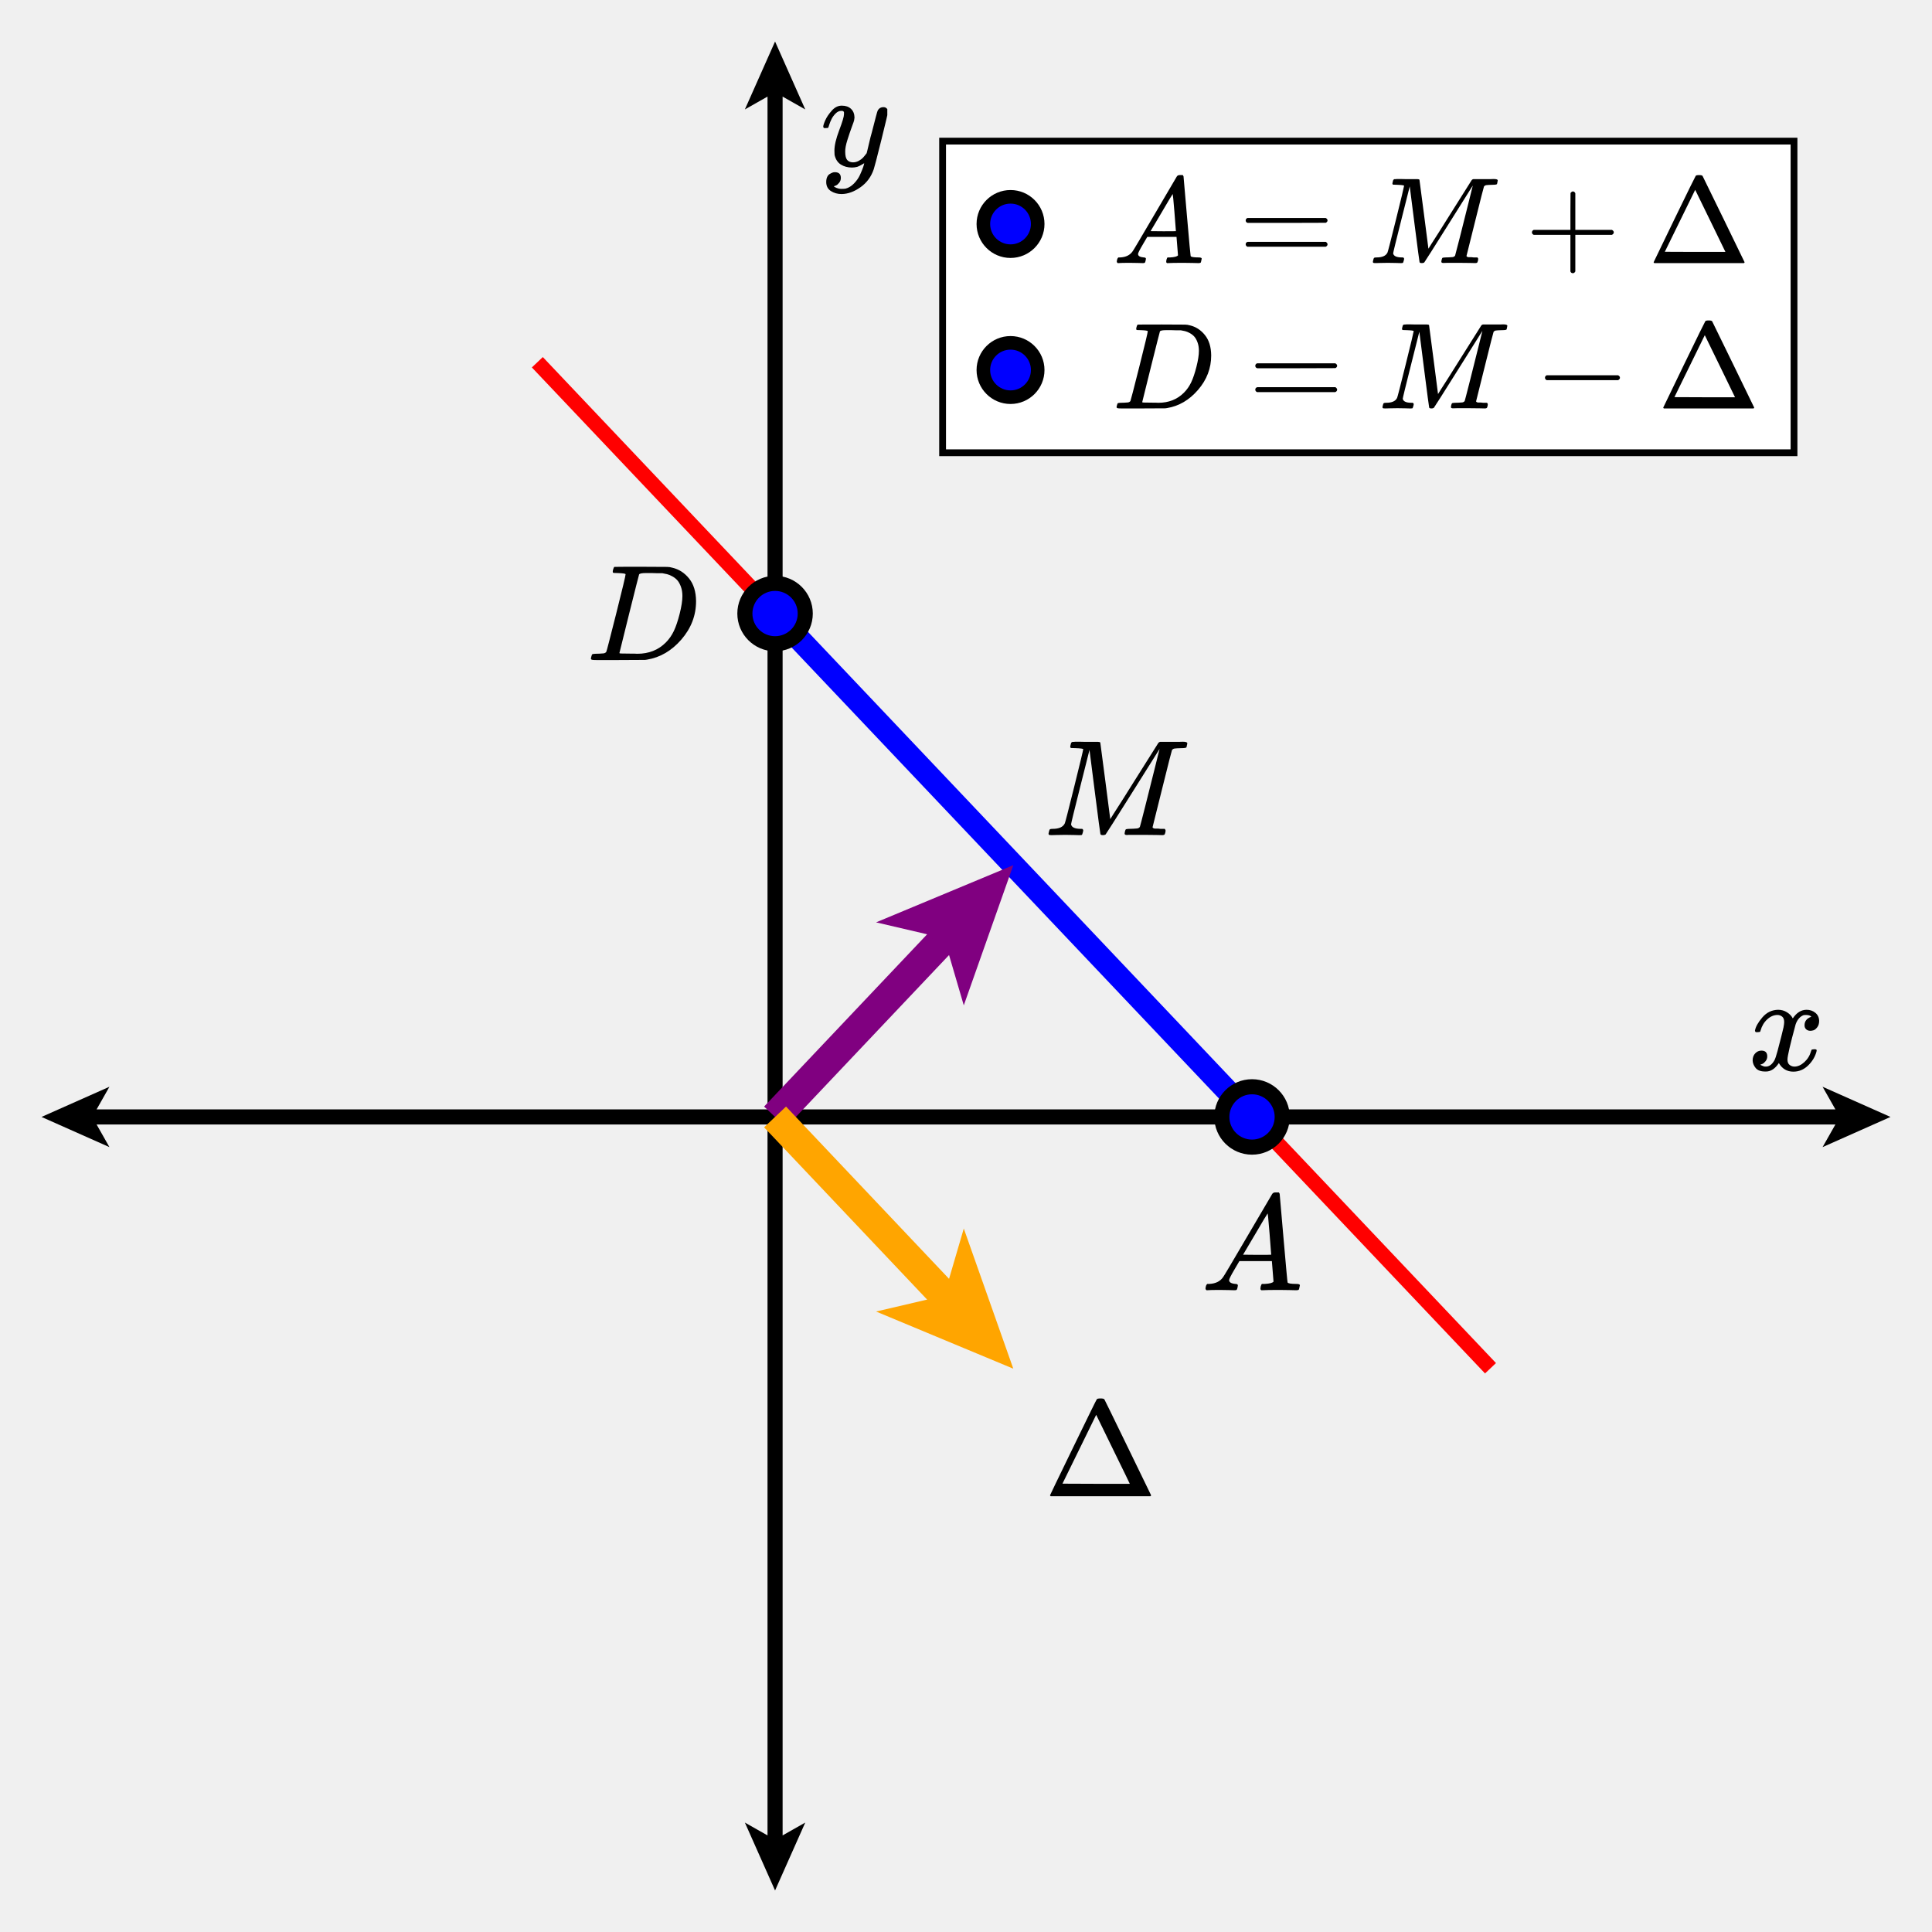
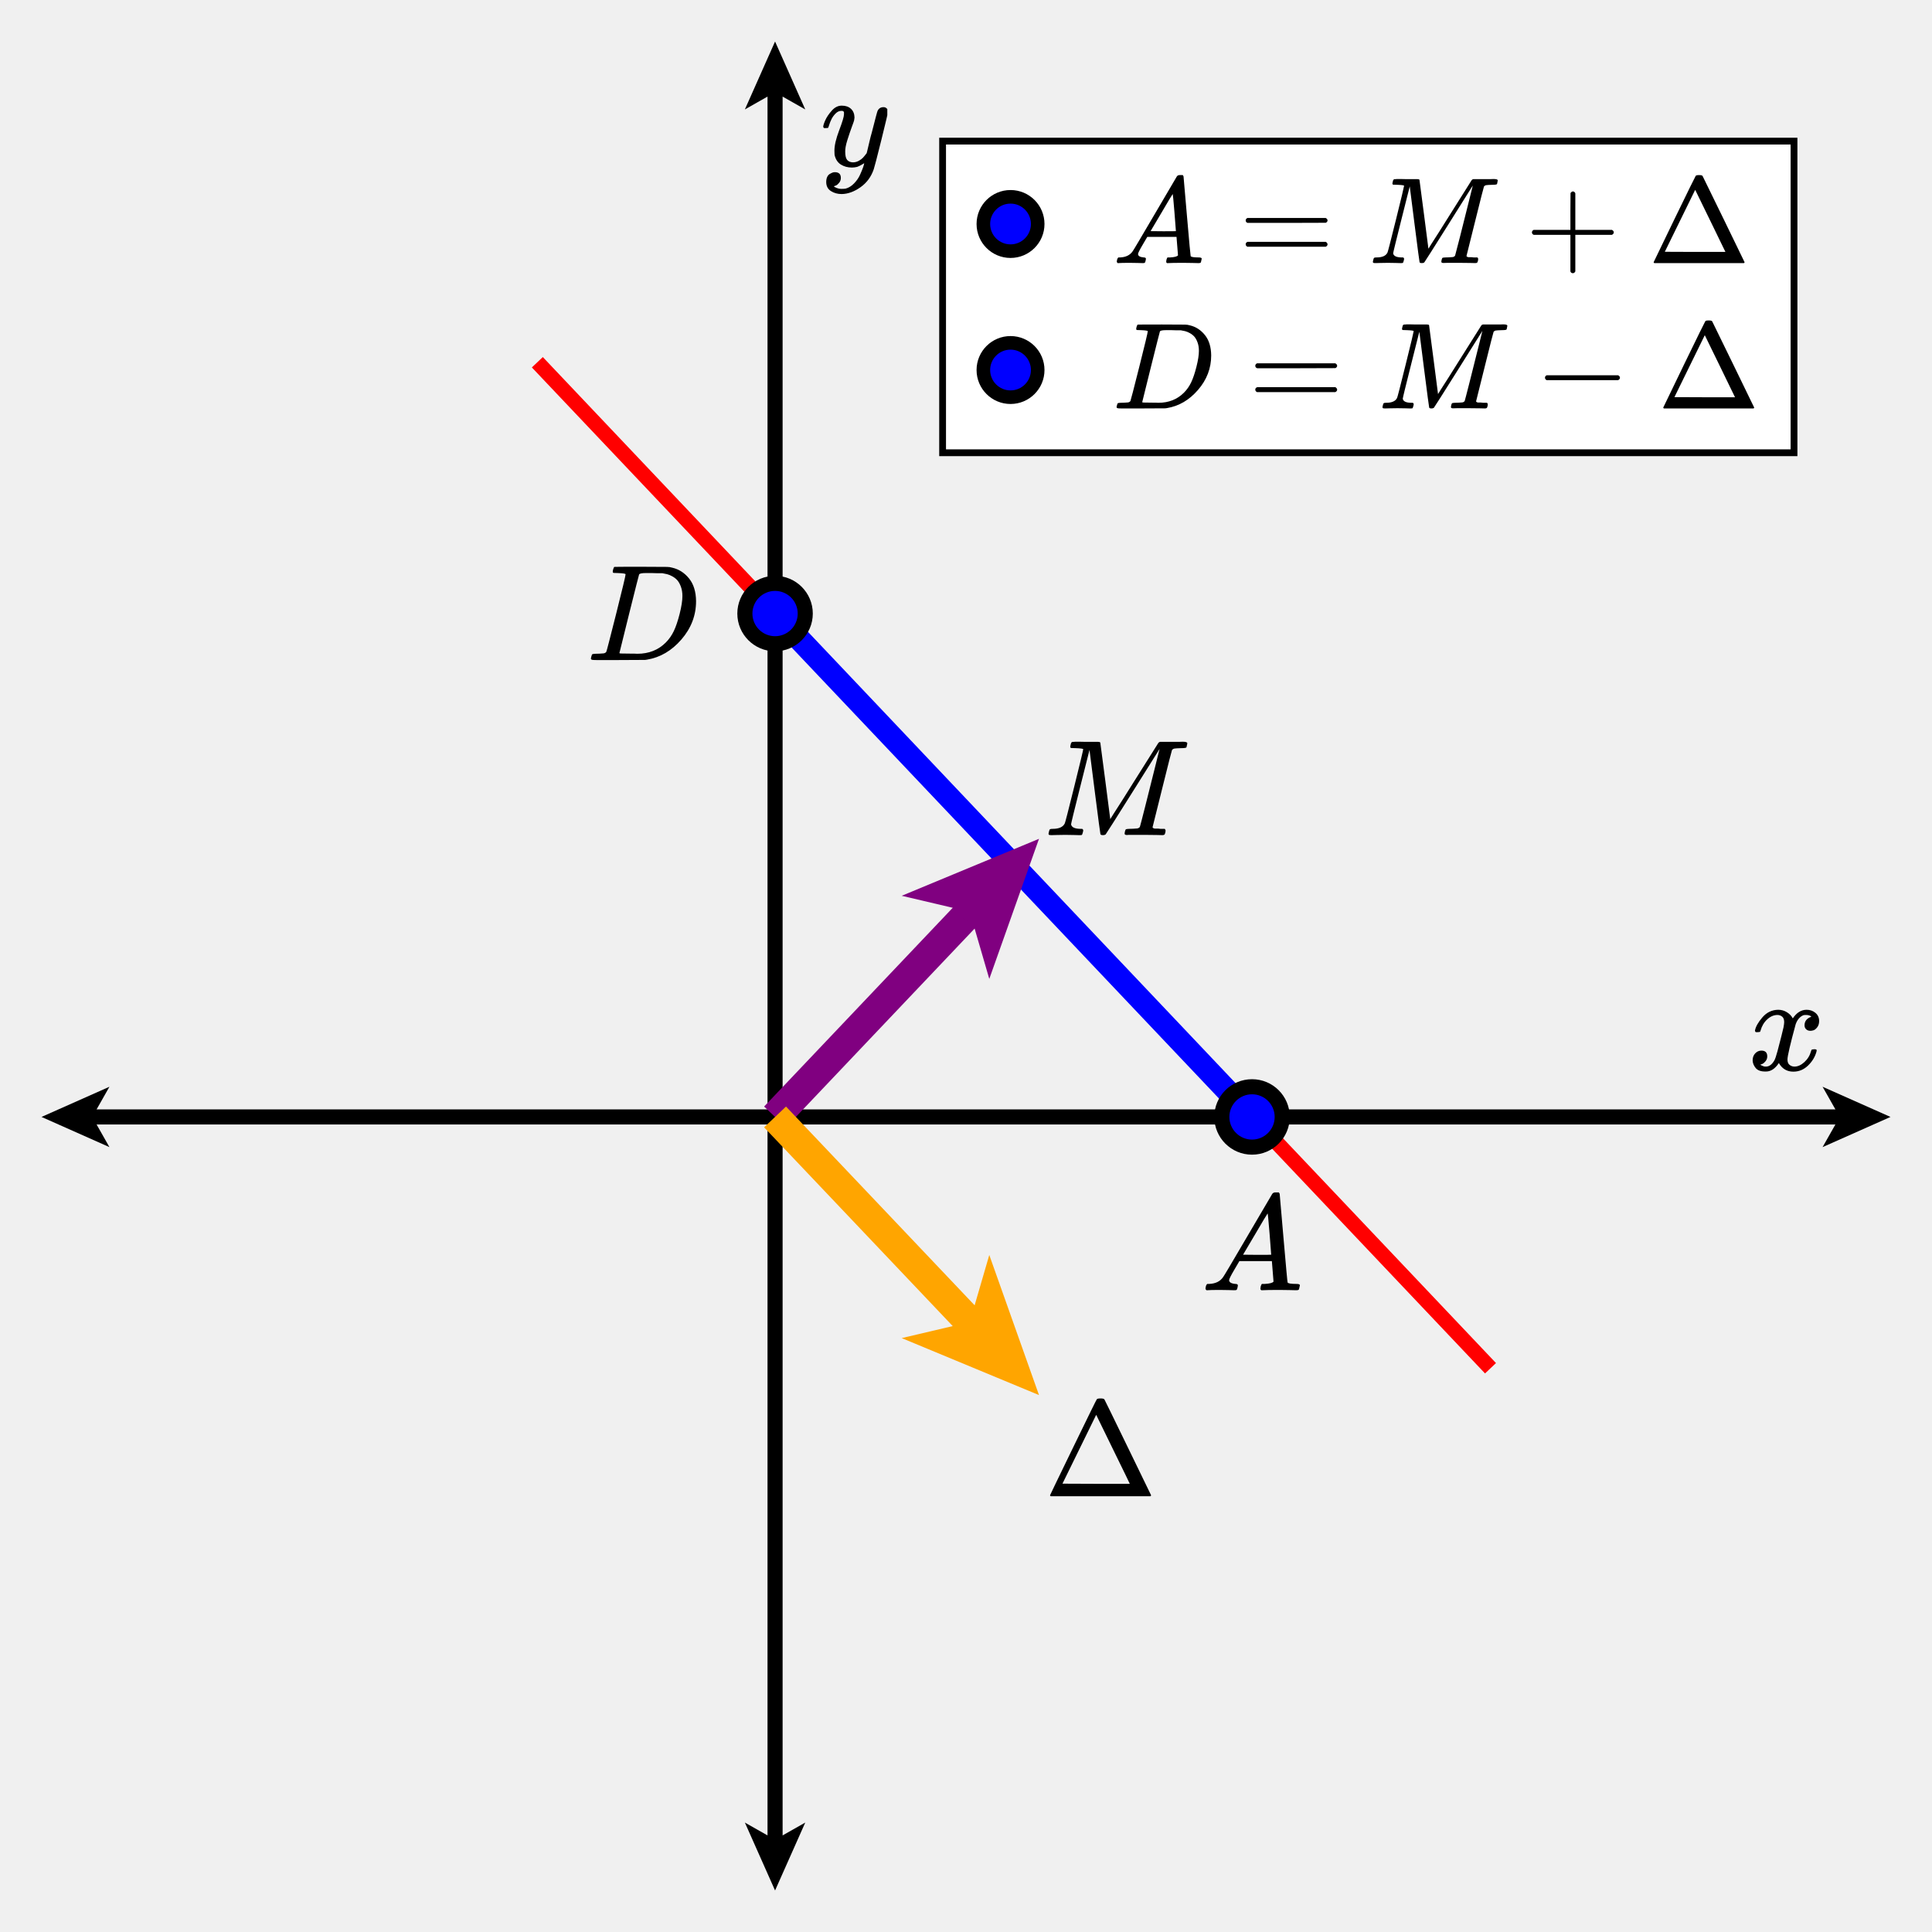
<svg xmlns="http://www.w3.org/2000/svg" xmlns:xlink="http://www.w3.org/1999/xlink" id="pf-cats-basis-c-figure" width="256" height="256" viewBox="0 0 256 256">
  <defs>
-     <clipPath id="pf-cats-basis-c-__clipPath-0">
+     <clipPath id="pf-cats-basis-c-clipPath-0">
      <rect x="8.0" y="8.0" width="240.0" height="240.0" />
    </clipPath>
-     <clipPath id="pf-cats-basis-c-__clipPath-1">
+     <clipPath id="pf-cats-basis-c-clipPath-1">
      <rect x="8.0" y="8.0" width="240.0" height="240.0" />
    </clipPath>
    <marker id="pf-cats-basis-c-arrow-head-end-2_None_24_60-black" markerWidth="9.0" markerHeight="8.0" markerUnits="userSpaceOnUse" orient="auto-start-reverse" refX="6.5" refY="4.0">
      <path d="M 9.0 4.0L 0.0 8.0L 1.7 5.0L 1.7 3.0L 0.0 0.0Z" fill="black" stroke="none" />
    </marker>
    <marker id="pf-cats-basis-c-arrow-head-end-2_None_24_60-black-outline" markerWidth="13.0" markerHeight="12.0" markerUnits="userSpaceOnUse" orient="auto-start-reverse" refX="8.5" refY="6.0">
      <path d="M 11.8 7.8 L 2.8 11.8 A 2 2 0 0 1 0.0 10.0 L 0.0 2.0 A 2 2 0 0 1 2.8 0.2 L 11.8 4.2 A 2 2 0 0 1 11.8 7.8 Z" fill="white" stroke="none" />
    </marker>
    <marker id="pf-cats-basis-c-arrow-head-end-4_None_24_60-purple" markerWidth="18.0" markerHeight="16.0" markerUnits="userSpaceOnUse" orient="auto-start-reverse" refX="13.1" refY="8.0">
      <path d="M 18.0 8.0L 0.0 16.0L 3.5 10.0L 3.5 6.0L 0.0 0.0Z" fill="purple" stroke="none" />
    </marker>
    <marker id="pf-cats-basis-c-arrow-head-end-4_None_24_60-purple-outline" markerWidth="22.0" markerHeight="20.0" markerUnits="userSpaceOnUse" orient="auto-start-reverse" refX="15.1" refY="10.0">
      <path d="M 20.8 11.8 L 2.8 19.8 A 2 2 0 0 1 0.0 18.0 L 0.0 2.0 A 2 2 0 0 1 2.8 0.2 L 20.8 8.2 A 2 2 0 0 1 20.8 11.8 Z" fill="white" stroke="none" />
    </marker>
    <marker id="pf-cats-basis-c-arrow-head-end-4_None_24_60-orange" markerWidth="18.0" markerHeight="16.0" markerUnits="userSpaceOnUse" orient="auto-start-reverse" refX="13.1" refY="8.0">
      <path d="M 18.0 8.0L 0.0 16.0L 3.5 10.0L 3.5 6.0L 0.0 0.0Z" fill="orange" stroke="none" />
    </marker>
    <marker id="pf-cats-basis-c-arrow-head-end-4_None_24_60-orange-outline" markerWidth="22.0" markerHeight="20.0" markerUnits="userSpaceOnUse" orient="auto-start-reverse" refX="15.1" refY="10.0">
      <path d="M 20.8 11.8 L 2.8 19.8 A 2 2 0 0 1 0.0 18.0 L 0.0 2.0 A 2 2 0 0 1 2.8 0.2 L 20.8 8.2 A 2 2 0 0 1 20.8 11.8 Z" fill="white" stroke="none" />
    </marker>
  </defs>
  <g id="pf-cats-basis-c-axes" stroke="black" stroke-width="2">
-     <line id="pf-cats-basis-c-__line-0" x1="8.0" y1="148.0" x2="248.0" y2="148.0" stroke="black" stroke-width="2" marker-end="url(#pf-cats-basis-c-arrow-head-end-2_None_24_60-black)" marker-start="url(#pf-cats-basis-c-arrow-head-end-2_None_24_60-black)" />
-     <line id="pf-cats-basis-c-__line-1" x1="102.7" y1="248.0" x2="102.7" y2="8.0" stroke="black" stroke-width="2" marker-end="url(#pf-cats-basis-c-arrow-head-end-2_None_24_60-black)" marker-start="url(#pf-cats-basis-c-arrow-head-end-2_None_24_60-black)" />
-   </g>
-   <g id="pf-cats-basis-c-__label-0" transform="translate(242.0,142.0) translate(-10.4,-8.2)">
-     <g id="pf-cats-basis-c-__g-1">
+     <line id="pf-cats-basis-c-line-0" x1="8.0" y1="148.0" x2="248.0" y2="148.0" stroke="black" stroke-width="2" marker-end="url(#pf-cats-basis-c-arrow-head-end-2_None_24_60-black)" marker-start="url(#pf-cats-basis-c-arrow-head-end-2_None_24_60-black)" />
+     <line id="pf-cats-basis-c-line-1" x1="102.7" y1="248.0" x2="102.7" y2="8.0" stroke="black" stroke-width="2" marker-end="url(#pf-cats-basis-c-arrow-head-end-2_None_24_60-black)" marker-start="url(#pf-cats-basis-c-arrow-head-end-2_None_24_60-black)" />
+   </g>
+   <g id="pf-cats-basis-c-label-0" transform="translate(242.0,142.0) translate(-10.4,-8.2)">
+     <g id="pf-cats-basis-c-g-0">
      <svg style="vertical-align: -0.200px" width="10.352px" height="8.200px" role="img" focusable="false" viewBox="0 -442 572 453" x="0.0" y="0.0">
        <defs>
          <path id="pf-cats-basis-c-MJX-2-TEX-I-1D465" d="M52 289Q59 331 106 386T222 442Q257 442 286 424T329 379Q371 442 430 442Q467 442 494 420T522 361Q522 332 508 314T481 292T458 288Q439 288 427 299T415 328Q415 374 465 391Q454 404 425 404Q412 404 406 402Q368 386 350 336Q290 115 290 78Q290 50 306 38T341 26Q378 26 414 59T463 140Q466 150 469 151T485 153H489Q504 153 504 145Q504 144 502 134Q486 77 440 33T333 -11Q263 -11 227 52Q186 -10 133 -10H127Q78 -10 57 16T35 71Q35 103 54 123T99 143Q142 143 142 101Q142 81 130 66T107 46T94 41L91 40Q91 39 97 36T113 29T132 26Q168 26 194 71Q203 87 217 139T245 247T261 313Q266 340 266 352Q266 380 251 392T217 404Q177 404 142 372T93 290Q91 281 88 280T72 278H58Q52 284 52 289Z" />
        </defs>
        <g stroke="currentColor" fill="currentColor" stroke-width="0" transform="scale(1,-1)">
          <g data-mml-node="math">
            <g data-mml-node="mi" data-semantic-type="identifier" data-semantic-role="latinletter" data-semantic-font="italic" data-semantic-annotation="clearspeak:simple" data-semantic-id="0" data-semantic-speech="x">
              <use data-c="1D465" xlink:href="#pf-cats-basis-c-MJX-2-TEX-I-1D465" />
            </g>
          </g>
        </g>
      </svg>
    </g>
  </g>
-   <g id="pf-cats-basis-c-__label-1" transform="translate(108.7,14.0) translate(0.0,-0.0)">
-     <g id="pf-cats-basis-c-__g-2">
+   <g id="pf-cats-basis-c-label-1" transform="translate(108.7,14.0) translate(0.0,-0.0)">
+     <g id="pf-cats-basis-c-g-1">
      <svg style="vertical-align: -3.712px" width="8.872px" height="11.712px" role="img" focusable="false" viewBox="0 -442 490 647" x="0.0" y="0.0">
        <defs>
          <path id="pf-cats-basis-c-MJX-3-TEX-I-1D466" d="M21 287Q21 301 36 335T84 406T158 442Q199 442 224 419T250 355Q248 336 247 334Q247 331 231 288T198 191T182 105Q182 62 196 45T238 27Q261 27 281 38T312 61T339 94Q339 95 344 114T358 173T377 247Q415 397 419 404Q432 431 462 431Q475 431 483 424T494 412T496 403Q496 390 447 193T391 -23Q363 -106 294 -155T156 -205Q111 -205 77 -183T43 -117Q43 -95 50 -80T69 -58T89 -48T106 -45Q150 -45 150 -87Q150 -107 138 -122T115 -142T102 -147L99 -148Q101 -153 118 -160T152 -167H160Q177 -167 186 -165Q219 -156 247 -127T290 -65T313 -9T321 21L315 17Q309 13 296 6T270 -6Q250 -11 231 -11Q185 -11 150 11T104 82Q103 89 103 113Q103 170 138 262T173 379Q173 380 173 381Q173 390 173 393T169 400T158 404H154Q131 404 112 385T82 344T65 302T57 280Q55 278 41 278H27Q21 284 21 287Z" />
        </defs>
        <g stroke="currentColor" fill="currentColor" stroke-width="0" transform="scale(1,-1)">
          <g data-mml-node="math">
            <g data-mml-node="mi" data-semantic-type="identifier" data-semantic-role="latinletter" data-semantic-font="italic" data-semantic-annotation="clearspeak:simple" data-semantic-id="0" data-semantic-speech="y">
              <use data-c="1D466" xlink:href="#pf-cats-basis-c-MJX-3-TEX-I-1D466" />
            </g>
          </g>
        </g>
      </svg>
    </g>
  </g>
-   <line id="pf-cats-basis-c-__line-2" x1="71.2" y1="48.0" x2="197.5" y2="181.3" stroke="red" stroke-width="2" fill="none" />
-   <line id="pf-cats-basis-c-__line-3" x1="165.9" y1="148.0" x2="102.7" y2="81.3" stroke="blue" stroke-width="3" fill="none" />
-   <line id="pf-cats-basis-c-vector-M" x1="102.7" y1="148.0" x2="130.9" y2="118.2" stroke="purple" stroke-width="4" fill="none" marker-end="url(#pf-cats-basis-c-arrow-head-end-4_None_24_60-purple)" />
-   <line id="pf-cats-basis-c-vector-Delta" x1="102.7" y1="148.0" x2="130.9" y2="177.8" stroke="orange" stroke-width="4" fill="none" marker-end="url(#pf-cats-basis-c-arrow-head-end-4_None_24_60-orange)" />
+   <line id="pf-cats-basis-c-line-2" x1="71.2" y1="48.0" x2="197.5" y2="181.3" stroke="red" stroke-width="2" fill="none" />
+   <line id="pf-cats-basis-c-line-3" x1="165.9" y1="148.0" x2="102.7" y2="81.3" stroke="blue" stroke-width="3" fill="none" />
+   <line id="pf-cats-basis-c-vector-M" x1="102.7" y1="148.0" x2="134.3" y2="114.7" stroke="purple" stroke-width="4" fill="none" marker-end="url(#pf-cats-basis-c-arrow-head-end-4_None_24_60-purple)" />
+   <line id="pf-cats-basis-c-vector-Delta" x1="102.7" y1="148.0" x2="134.3" y2="181.3" stroke="orange" stroke-width="4" fill="none" marker-end="url(#pf-cats-basis-c-arrow-head-end-4_None_24_60-orange)" />
  <circle id="pf-cats-basis-c-point-A" cx="165.9" cy="148.0" r="4" stroke="black" stroke-width="2" fill="blue" />
  <circle id="pf-cats-basis-c-point-D" cx="102.7" cy="81.3" r="4" stroke="black" stroke-width="2" fill="blue" />
-   <g id="pf-cats-basis-c-__label-2" transform="translate(138.3,110.7) translate(0.0,-12.4)">
-     <g id="pf-cats-basis-c-__g-3">
+   <g id="pf-cats-basis-c-label-2" transform="translate(138.3,110.7) translate(0.0,-12.4)">
+     <g id="pf-cats-basis-c-g-2">
      <svg style="vertical-align: 0.000px" width="19.024px" height="12.360px" role="img" focusable="false" viewBox="0 -683 1051 683" x="0.0" y="0.0">
        <defs>
          <path id="pf-cats-basis-c-MJX-4-TEX-I-1D440" d="M289 629Q289 635 232 637Q208 637 201 638T194 648Q194 649 196 659Q197 662 198 666T199 671T201 676T203 679T207 681T212 683T220 683T232 684Q238 684 262 684T307 683Q386 683 398 683T414 678Q415 674 451 396L487 117L510 154Q534 190 574 254T662 394Q837 673 839 675Q840 676 842 678T846 681L852 683H948Q965 683 988 683T1017 684Q1051 684 1051 673Q1051 668 1048 656T1045 643Q1041 637 1008 637Q968 636 957 634T939 623Q936 618 867 340T797 59Q797 55 798 54T805 50T822 48T855 46H886Q892 37 892 35Q892 19 885 5Q880 0 869 0Q864 0 828 1T736 2Q675 2 644 2T609 1Q592 1 592 11Q592 13 594 25Q598 41 602 43T625 46Q652 46 685 49Q699 52 704 61Q706 65 742 207T813 490T848 631L654 322Q458 10 453 5Q451 4 449 3Q444 0 433 0Q418 0 415 7Q413 11 374 317L335 624L267 354Q200 88 200 79Q206 46 272 46H282Q288 41 289 37T286 19Q282 3 278 1Q274 0 267 0Q265 0 255 0T221 1T157 2Q127 2 95 1T58 0Q43 0 39 2T35 11Q35 13 38 25T43 40Q45 46 65 46Q135 46 154 86Q158 92 223 354T289 629Z" />
        </defs>
        <g stroke="currentColor" fill="currentColor" stroke-width="0" transform="scale(1,-1)">
          <g data-mml-node="math">
            <g data-mml-node="mi" data-semantic-type="identifier" data-semantic-role="latinletter" data-semantic-font="italic" data-semantic-annotation="clearspeak:simple" data-semantic-id="0" data-semantic-speech="upper M">
              <use data-c="1D440" xlink:href="#pf-cats-basis-c-MJX-4-TEX-I-1D440" />
            </g>
          </g>
        </g>
      </svg>
    </g>
  </g>
-   <g id="pf-cats-basis-c-__label-3" transform="translate(138.3,185.3) translate(0.0,-0.0)">
-     <g id="pf-cats-basis-c-__g-4">
+   <g id="pf-cats-basis-c-label-3" transform="translate(138.3,185.3) translate(0.0,-0.0)">
+     <g id="pf-cats-basis-c-g-3">
      <svg style="vertical-align: 0.000px" width="15.080px" height="12.960px" role="img" focusable="false" viewBox="0 -716 833 716" x="0.0" y="0.0">
        <defs>
          <path id="pf-cats-basis-c-MJX-5-TEX-N-394" d="M51 0Q46 4 46 7Q46 9 215 357T388 709Q391 716 416 716Q439 716 444 709Q447 705 616 357T786 7Q786 4 781 0H51ZM507 344L384 596L137 92L383 91H630Q630 93 507 344Z" />
        </defs>
        <g stroke="currentColor" fill="currentColor" stroke-width="0" transform="scale(1,-1)">
          <g data-mml-node="math">
            <g data-mml-node="mi" data-semantic-type="identifier" data-semantic-role="greekletter" data-semantic-font="normal" data-semantic-annotation="clearspeak:simple" data-semantic-id="0" data-semantic-speech="normal upper Delta">
              <use data-c="394" xlink:href="#pf-cats-basis-c-MJX-5-TEX-N-394" />
            </g>
          </g>
        </g>
      </svg>
    </g>
  </g>
-   <g id="pf-cats-basis-c-__label-4" transform="translate(165.9,158.0) translate(-6.8,-0.0)">
-     <g id="pf-cats-basis-c-__g-5">
+   <g id="pf-cats-basis-c-label-4" transform="translate(165.9,158.0) translate(-6.8,-0.0)">
+     <g id="pf-cats-basis-c-g-4">
      <svg style="vertical-align: 0.000px" width="13.576px" height="12.960px" role="img" focusable="false" viewBox="0 -716 750 716" x="0.0" y="0.0">
        <defs>
          <path id="pf-cats-basis-c-MJX-6-TEX-I-1D434" d="M208 74Q208 50 254 46Q272 46 272 35Q272 34 270 22Q267 8 264 4T251 0Q249 0 239 0T205 1T141 2Q70 2 50 0H42Q35 7 35 11Q37 38 48 46H62Q132 49 164 96Q170 102 345 401T523 704Q530 716 547 716H555H572Q578 707 578 706L606 383Q634 60 636 57Q641 46 701 46Q726 46 726 36Q726 34 723 22Q720 7 718 4T704 0Q701 0 690 0T651 1T578 2Q484 2 455 0H443Q437 6 437 9T439 27Q443 40 445 43L449 46H469Q523 49 533 63L521 213H283L249 155Q208 86 208 74ZM516 260Q516 271 504 416T490 562L463 519Q447 492 400 412L310 260L413 259Q516 259 516 260Z" />
        </defs>
        <g stroke="currentColor" fill="currentColor" stroke-width="0" transform="scale(1,-1)">
          <g data-mml-node="math">
            <g data-mml-node="mi" data-semantic-type="identifier" data-semantic-role="latinletter" data-semantic-font="italic" data-semantic-annotation="clearspeak:simple" data-semantic-id="0" data-semantic-speech="upper A">
              <use data-c="1D434" xlink:href="#pf-cats-basis-c-MJX-6-TEX-I-1D434" />
            </g>
          </g>
        </g>
      </svg>
    </g>
  </g>
-   <g id="pf-cats-basis-c-__label-5" transform="translate(92.7,81.3) translate(-15.0,-6.2)">
-     <g id="pf-cats-basis-c-__g-6">
+   <g id="pf-cats-basis-c-label-5" transform="translate(92.7,81.3) translate(-15.0,-6.2)">
+     <g id="pf-cats-basis-c-g-5">
      <svg style="vertical-align: 0.000px" width="14.984px" height="12.360px" role="img" focusable="false" viewBox="0 -683 828 683" x="0.0" y="0.0">
        <defs>
          <path id="pf-cats-basis-c-MJX-7-TEX-I-1D437" d="M287 628Q287 635 230 637Q207 637 200 638T193 647Q193 655 197 667T204 682Q206 683 403 683Q570 682 590 682T630 676Q702 659 752 597T803 431Q803 275 696 151T444 3L430 1L236 0H125H72Q48 0 41 2T33 11Q33 13 36 25Q40 41 44 43T67 46Q94 46 127 49Q141 52 146 61Q149 65 218 339T287 628ZM703 469Q703 507 692 537T666 584T629 613T590 629T555 636Q553 636 541 636T512 636T479 637H436Q392 637 386 627Q384 623 313 339T242 52Q242 48 253 48T330 47Q335 47 349 47T373 46Q499 46 581 128Q617 164 640 212T683 339T703 469Z" />
        </defs>
        <g stroke="currentColor" fill="currentColor" stroke-width="0" transform="scale(1,-1)">
          <g data-mml-node="math">
            <g data-mml-node="mi" data-semantic-type="identifier" data-semantic-role="latinletter" data-semantic-font="italic" data-semantic-annotation="clearspeak:simple" data-semantic-id="0" data-semantic-speech="upper D">
              <use data-c="1D437" xlink:href="#pf-cats-basis-c-MJX-7-TEX-I-1D437" />
            </g>
          </g>
        </g>
      </svg>
    </g>
  </g>
-   <g id="pf-cats-basis-c-__g-0" transform="translate(237.7,18.7) translate(-112.8,-0.0) scale(0.9,0.9)">
+   <g transform="translate(237.7,18.7) translate(-112.8,-0.0) scale(0.9,0.9)">
    <rect x="0" y="0" width="125.352" height="45.88" stroke="black" fill="white" fill-opacity="1" />
    <g id="pf-cats-basis-c-legend-label-0" transform="translate(25.0,5.0)">
-       <g id="pf-cats-basis-c-__g-7">
+       <g id="pf-cats-basis-c-g-6">
        <svg style="vertical-align: -1.488px" width="93.936px" height="14.440px" role="img" focusable="false" viewBox="0 -716 5190 798" x="0.0" y="0.0">
          <defs>
            <path id="pf-cats-basis-c-MJX-8-TEX-I-1D434" d="M208 74Q208 50 254 46Q272 46 272 35Q272 34 270 22Q267 8 264 4T251 0Q249 0 239 0T205 1T141 2Q70 2 50 0H42Q35 7 35 11Q37 38 48 46H62Q132 49 164 96Q170 102 345 401T523 704Q530 716 547 716H555H572Q578 707 578 706L606 383Q634 60 636 57Q641 46 701 46Q726 46 726 36Q726 34 723 22Q720 7 718 4T704 0Q701 0 690 0T651 1T578 2Q484 2 455 0H443Q437 6 437 9T439 27Q443 40 445 43L449 46H469Q523 49 533 63L521 213H283L249 155Q208 86 208 74ZM516 260Q516 271 504 416T490 562L463 519Q447 492 400 412L310 260L413 259Q516 259 516 260Z" />
            <path id="pf-cats-basis-c-MJX-8-TEX-N-3D" d="M56 347Q56 360 70 367H707Q722 359 722 347Q722 336 708 328L390 327H72Q56 332 56 347ZM56 153Q56 168 72 173H708Q722 163 722 153Q722 140 707 133H70Q56 140 56 153Z" />
            <path id="pf-cats-basis-c-MJX-8-TEX-I-1D440" d="M289 629Q289 635 232 637Q208 637 201 638T194 648Q194 649 196 659Q197 662 198 666T199 671T201 676T203 679T207 681T212 683T220 683T232 684Q238 684 262 684T307 683Q386 683 398 683T414 678Q415 674 451 396L487 117L510 154Q534 190 574 254T662 394Q837 673 839 675Q840 676 842 678T846 681L852 683H948Q965 683 988 683T1017 684Q1051 684 1051 673Q1051 668 1048 656T1045 643Q1041 637 1008 637Q968 636 957 634T939 623Q936 618 867 340T797 59Q797 55 798 54T805 50T822 48T855 46H886Q892 37 892 35Q892 19 885 5Q880 0 869 0Q864 0 828 1T736 2Q675 2 644 2T609 1Q592 1 592 11Q592 13 594 25Q598 41 602 43T625 46Q652 46 685 49Q699 52 704 61Q706 65 742 207T813 490T848 631L654 322Q458 10 453 5Q451 4 449 3Q444 0 433 0Q418 0 415 7Q413 11 374 317L335 624L267 354Q200 88 200 79Q206 46 272 46H282Q288 41 289 37T286 19Q282 3 278 1Q274 0 267 0Q265 0 255 0T221 1T157 2Q127 2 95 1T58 0Q43 0 39 2T35 11Q35 13 38 25T43 40Q45 46 65 46Q135 46 154 86Q158 92 223 354T289 629Z" />
            <path id="pf-cats-basis-c-MJX-8-TEX-N-2B" d="M56 237T56 250T70 270H369V420L370 570Q380 583 389 583Q402 583 409 568V270H707Q722 262 722 250T707 230H409V-68Q401 -82 391 -82H389H387Q375 -82 369 -68V230H70Q56 237 56 250Z" />
            <path id="pf-cats-basis-c-MJX-8-TEX-N-394" d="M51 0Q46 4 46 7Q46 9 215 357T388 709Q391 716 416 716Q439 716 444 709Q447 705 616 357T786 7Q786 4 781 0H51ZM507 344L384 596L137 92L383 91H630Q630 93 507 344Z" />
          </defs>
          <g stroke="currentColor" fill="currentColor" stroke-width="0" transform="scale(1,-1)">
            <g data-mml-node="math" data-semantic-type="relseq" data-semantic-role="equality" data-semantic-id="6" data-semantic-children="0,5" data-semantic-content="1" data-semantic-speech="upper A equals upper M plus normal upper Delta">
              <g data-mml-node="mi" data-semantic-type="identifier" data-semantic-role="latinletter" data-semantic-font="italic" data-semantic-annotation="clearspeak:simple" data-semantic-id="0" data-semantic-parent="6" data-semantic-speech="upper A">
                <use data-c="1D434" xlink:href="#pf-cats-basis-c-MJX-8-TEX-I-1D434" />
              </g>
              <g data-mml-node="mo" data-semantic-type="relation" data-semantic-role="equality" data-semantic-id="1" data-semantic-parent="6" data-semantic-operator="relseq,=" data-semantic-speech="equals" transform="translate(1027.8,0)">
                <use data-c="3D" xlink:href="#pf-cats-basis-c-MJX-8-TEX-N-3D" />
              </g>
              <g data-mml-node="mrow" data-semantic-type="infixop" data-semantic-role="addition" data-semantic-id="5" data-semantic-children="2,4" data-semantic-content="3" data-semantic-parent="6" data-semantic-speech="upper M plus normal upper Delta" transform="translate(2083.6,0)">
                <g data-mml-node="mi" data-semantic-type="identifier" data-semantic-role="latinletter" data-semantic-font="italic" data-semantic-annotation="clearspeak:simple" data-semantic-id="2" data-semantic-parent="5" data-semantic-speech="upper M">
                  <use data-c="1D440" xlink:href="#pf-cats-basis-c-MJX-8-TEX-I-1D440" />
                </g>
                <g data-mml-node="mo" data-semantic-type="operator" data-semantic-role="addition" data-semantic-id="3" data-semantic-parent="5" data-semantic-operator="infixop,+" data-semantic-speech="plus" transform="translate(1273.2,0)">
                  <use data-c="2B" xlink:href="#pf-cats-basis-c-MJX-8-TEX-N-2B" />
                </g>
                <g data-mml-node="mi" data-semantic-type="identifier" data-semantic-role="greekletter" data-semantic-font="normal" data-semantic-annotation="clearspeak:simple" data-semantic-id="4" data-semantic-parent="5" data-semantic-speech="normal upper Delta" transform="translate(2273.4,0)">
                  <use data-c="394" xlink:href="#pf-cats-basis-c-MJX-8-TEX-N-394" />
                </g>
              </g>
            </g>
          </g>
        </svg>
      </g>
    </g>
    <circle id="pf-cats-basis-c-legend-point-0" cx="10.0" cy="12.2" r="4" stroke="black" stroke-width="2" fill="blue" />
    <g id="pf-cats-basis-c-legend-label-1" transform="translate(25.0,26.4)">
-       <g id="pf-cats-basis-c-__g-8">
+       <g id="pf-cats-basis-c-g-7">
        <svg style="vertical-align: -1.488px" width="95.352px" height="14.440px" role="img" focusable="false" viewBox="0 -716 5268 798" x="0.0" y="0.0">
          <defs>
            <path id="pf-cats-basis-c-MJX-9-TEX-I-1D437" d="M287 628Q287 635 230 637Q207 637 200 638T193 647Q193 655 197 667T204 682Q206 683 403 683Q570 682 590 682T630 676Q702 659 752 597T803 431Q803 275 696 151T444 3L430 1L236 0H125H72Q48 0 41 2T33 11Q33 13 36 25Q40 41 44 43T67 46Q94 46 127 49Q141 52 146 61Q149 65 218 339T287 628ZM703 469Q703 507 692 537T666 584T629 613T590 629T555 636Q553 636 541 636T512 636T479 637H436Q392 637 386 627Q384 623 313 339T242 52Q242 48 253 48T330 47Q335 47 349 47T373 46Q499 46 581 128Q617 164 640 212T683 339T703 469Z" />
            <path id="pf-cats-basis-c-MJX-9-TEX-N-3D" d="M56 347Q56 360 70 367H707Q722 359 722 347Q722 336 708 328L390 327H72Q56 332 56 347ZM56 153Q56 168 72 173H708Q722 163 722 153Q722 140 707 133H70Q56 140 56 153Z" />
            <path id="pf-cats-basis-c-MJX-9-TEX-I-1D440" d="M289 629Q289 635 232 637Q208 637 201 638T194 648Q194 649 196 659Q197 662 198 666T199 671T201 676T203 679T207 681T212 683T220 683T232 684Q238 684 262 684T307 683Q386 683 398 683T414 678Q415 674 451 396L487 117L510 154Q534 190 574 254T662 394Q837 673 839 675Q840 676 842 678T846 681L852 683H948Q965 683 988 683T1017 684Q1051 684 1051 673Q1051 668 1048 656T1045 643Q1041 637 1008 637Q968 636 957 634T939 623Q936 618 867 340T797 59Q797 55 798 54T805 50T822 48T855 46H886Q892 37 892 35Q892 19 885 5Q880 0 869 0Q864 0 828 1T736 2Q675 2 644 2T609 1Q592 1 592 11Q592 13 594 25Q598 41 602 43T625 46Q652 46 685 49Q699 52 704 61Q706 65 742 207T813 490T848 631L654 322Q458 10 453 5Q451 4 449 3Q444 0 433 0Q418 0 415 7Q413 11 374 317L335 624L267 354Q200 88 200 79Q206 46 272 46H282Q288 41 289 37T286 19Q282 3 278 1Q274 0 267 0Q265 0 255 0T221 1T157 2Q127 2 95 1T58 0Q43 0 39 2T35 11Q35 13 38 25T43 40Q45 46 65 46Q135 46 154 86Q158 92 223 354T289 629Z" />
            <path id="pf-cats-basis-c-MJX-9-TEX-N-2212" d="M84 237T84 250T98 270H679Q694 262 694 250T679 230H98Q84 237 84 250Z" />
            <path id="pf-cats-basis-c-MJX-9-TEX-N-394" d="M51 0Q46 4 46 7Q46 9 215 357T388 709Q391 716 416 716Q439 716 444 709Q447 705 616 357T786 7Q786 4 781 0H51ZM507 344L384 596L137 92L383 91H630Q630 93 507 344Z" />
          </defs>
          <g stroke="currentColor" fill="currentColor" stroke-width="0" transform="scale(1,-1)">
            <g data-mml-node="math" data-semantic-type="relseq" data-semantic-role="equality" data-semantic-id="6" data-semantic-children="0,5" data-semantic-content="1" data-semantic-speech="upper D equals upper M minus normal upper Delta">
              <g data-mml-node="mi" data-semantic-type="identifier" data-semantic-role="latinletter" data-semantic-font="italic" data-semantic-annotation="clearspeak:simple" data-semantic-id="0" data-semantic-parent="6" data-semantic-speech="upper D">
                <use data-c="1D437" xlink:href="#pf-cats-basis-c-MJX-9-TEX-I-1D437" />
              </g>
              <g data-mml-node="mo" data-semantic-type="relation" data-semantic-role="equality" data-semantic-id="1" data-semantic-parent="6" data-semantic-operator="relseq,=" data-semantic-speech="equals" transform="translate(1105.8,0)">
                <use data-c="3D" xlink:href="#pf-cats-basis-c-MJX-9-TEX-N-3D" />
              </g>
              <g data-mml-node="mrow" data-semantic-type="infixop" data-semantic-role="subtraction" data-semantic-id="5" data-semantic-children="2,4" data-semantic-content="3" data-semantic-parent="6" data-semantic-speech="upper M minus normal upper Delta" transform="translate(2161.6,0)">
                <g data-mml-node="mi" data-semantic-type="identifier" data-semantic-role="latinletter" data-semantic-font="italic" data-semantic-annotation="clearspeak:simple" data-semantic-id="2" data-semantic-parent="5" data-semantic-speech="upper M">
                  <use data-c="1D440" xlink:href="#pf-cats-basis-c-MJX-9-TEX-I-1D440" />
                </g>
                <g data-mml-node="mo" data-semantic-type="operator" data-semantic-role="subtraction" data-semantic-id="3" data-semantic-parent="5" data-semantic-operator="infixop,−" data-semantic-speech="minus" transform="translate(1273.2,0)">
                  <use data-c="2212" xlink:href="#pf-cats-basis-c-MJX-9-TEX-N-2212" />
                </g>
                <g data-mml-node="mi" data-semantic-type="identifier" data-semantic-role="greekletter" data-semantic-font="normal" data-semantic-annotation="clearspeak:simple" data-semantic-id="4" data-semantic-parent="5" data-semantic-speech="normal upper Delta" transform="translate(2273.4,0)">
                  <use data-c="394" xlink:href="#pf-cats-basis-c-MJX-9-TEX-N-394" />
                </g>
              </g>
            </g>
          </g>
        </svg>
      </g>
    </g>
    <circle id="pf-cats-basis-c-legend-point-1" cx="10.0" cy="33.7" r="4" stroke="black" stroke-width="2" fill="blue" />
  </g>
</svg>
